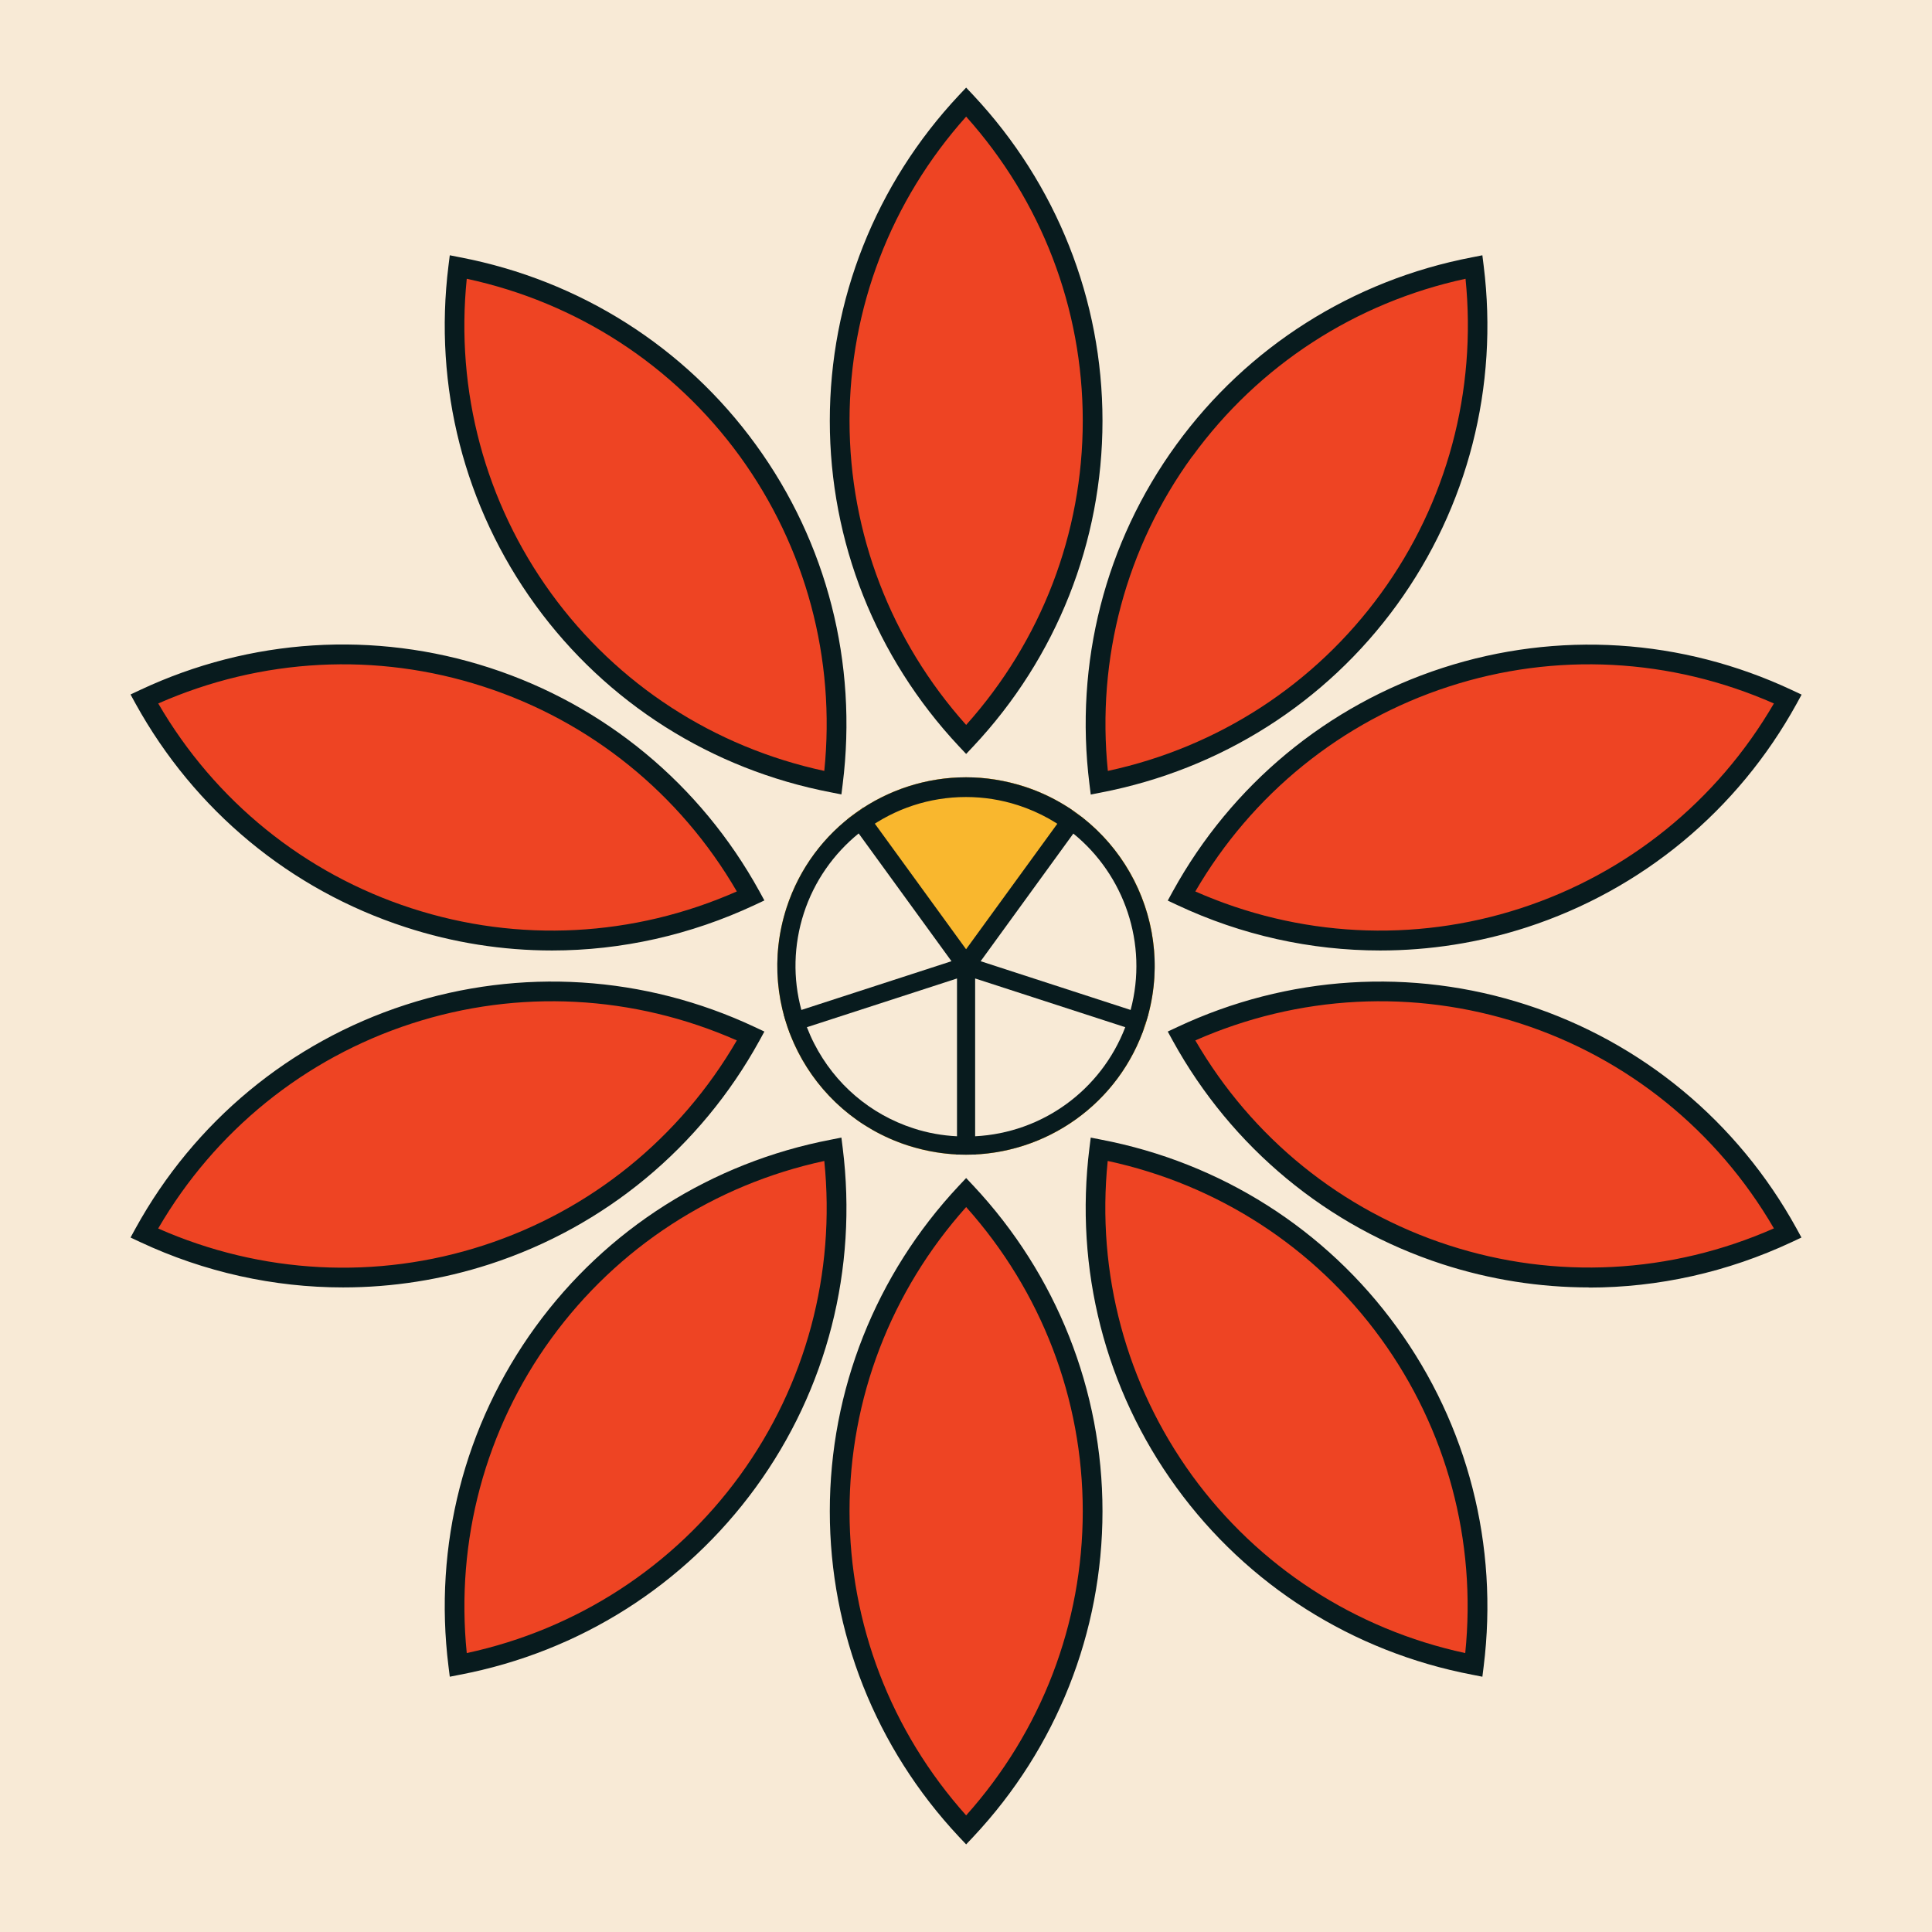
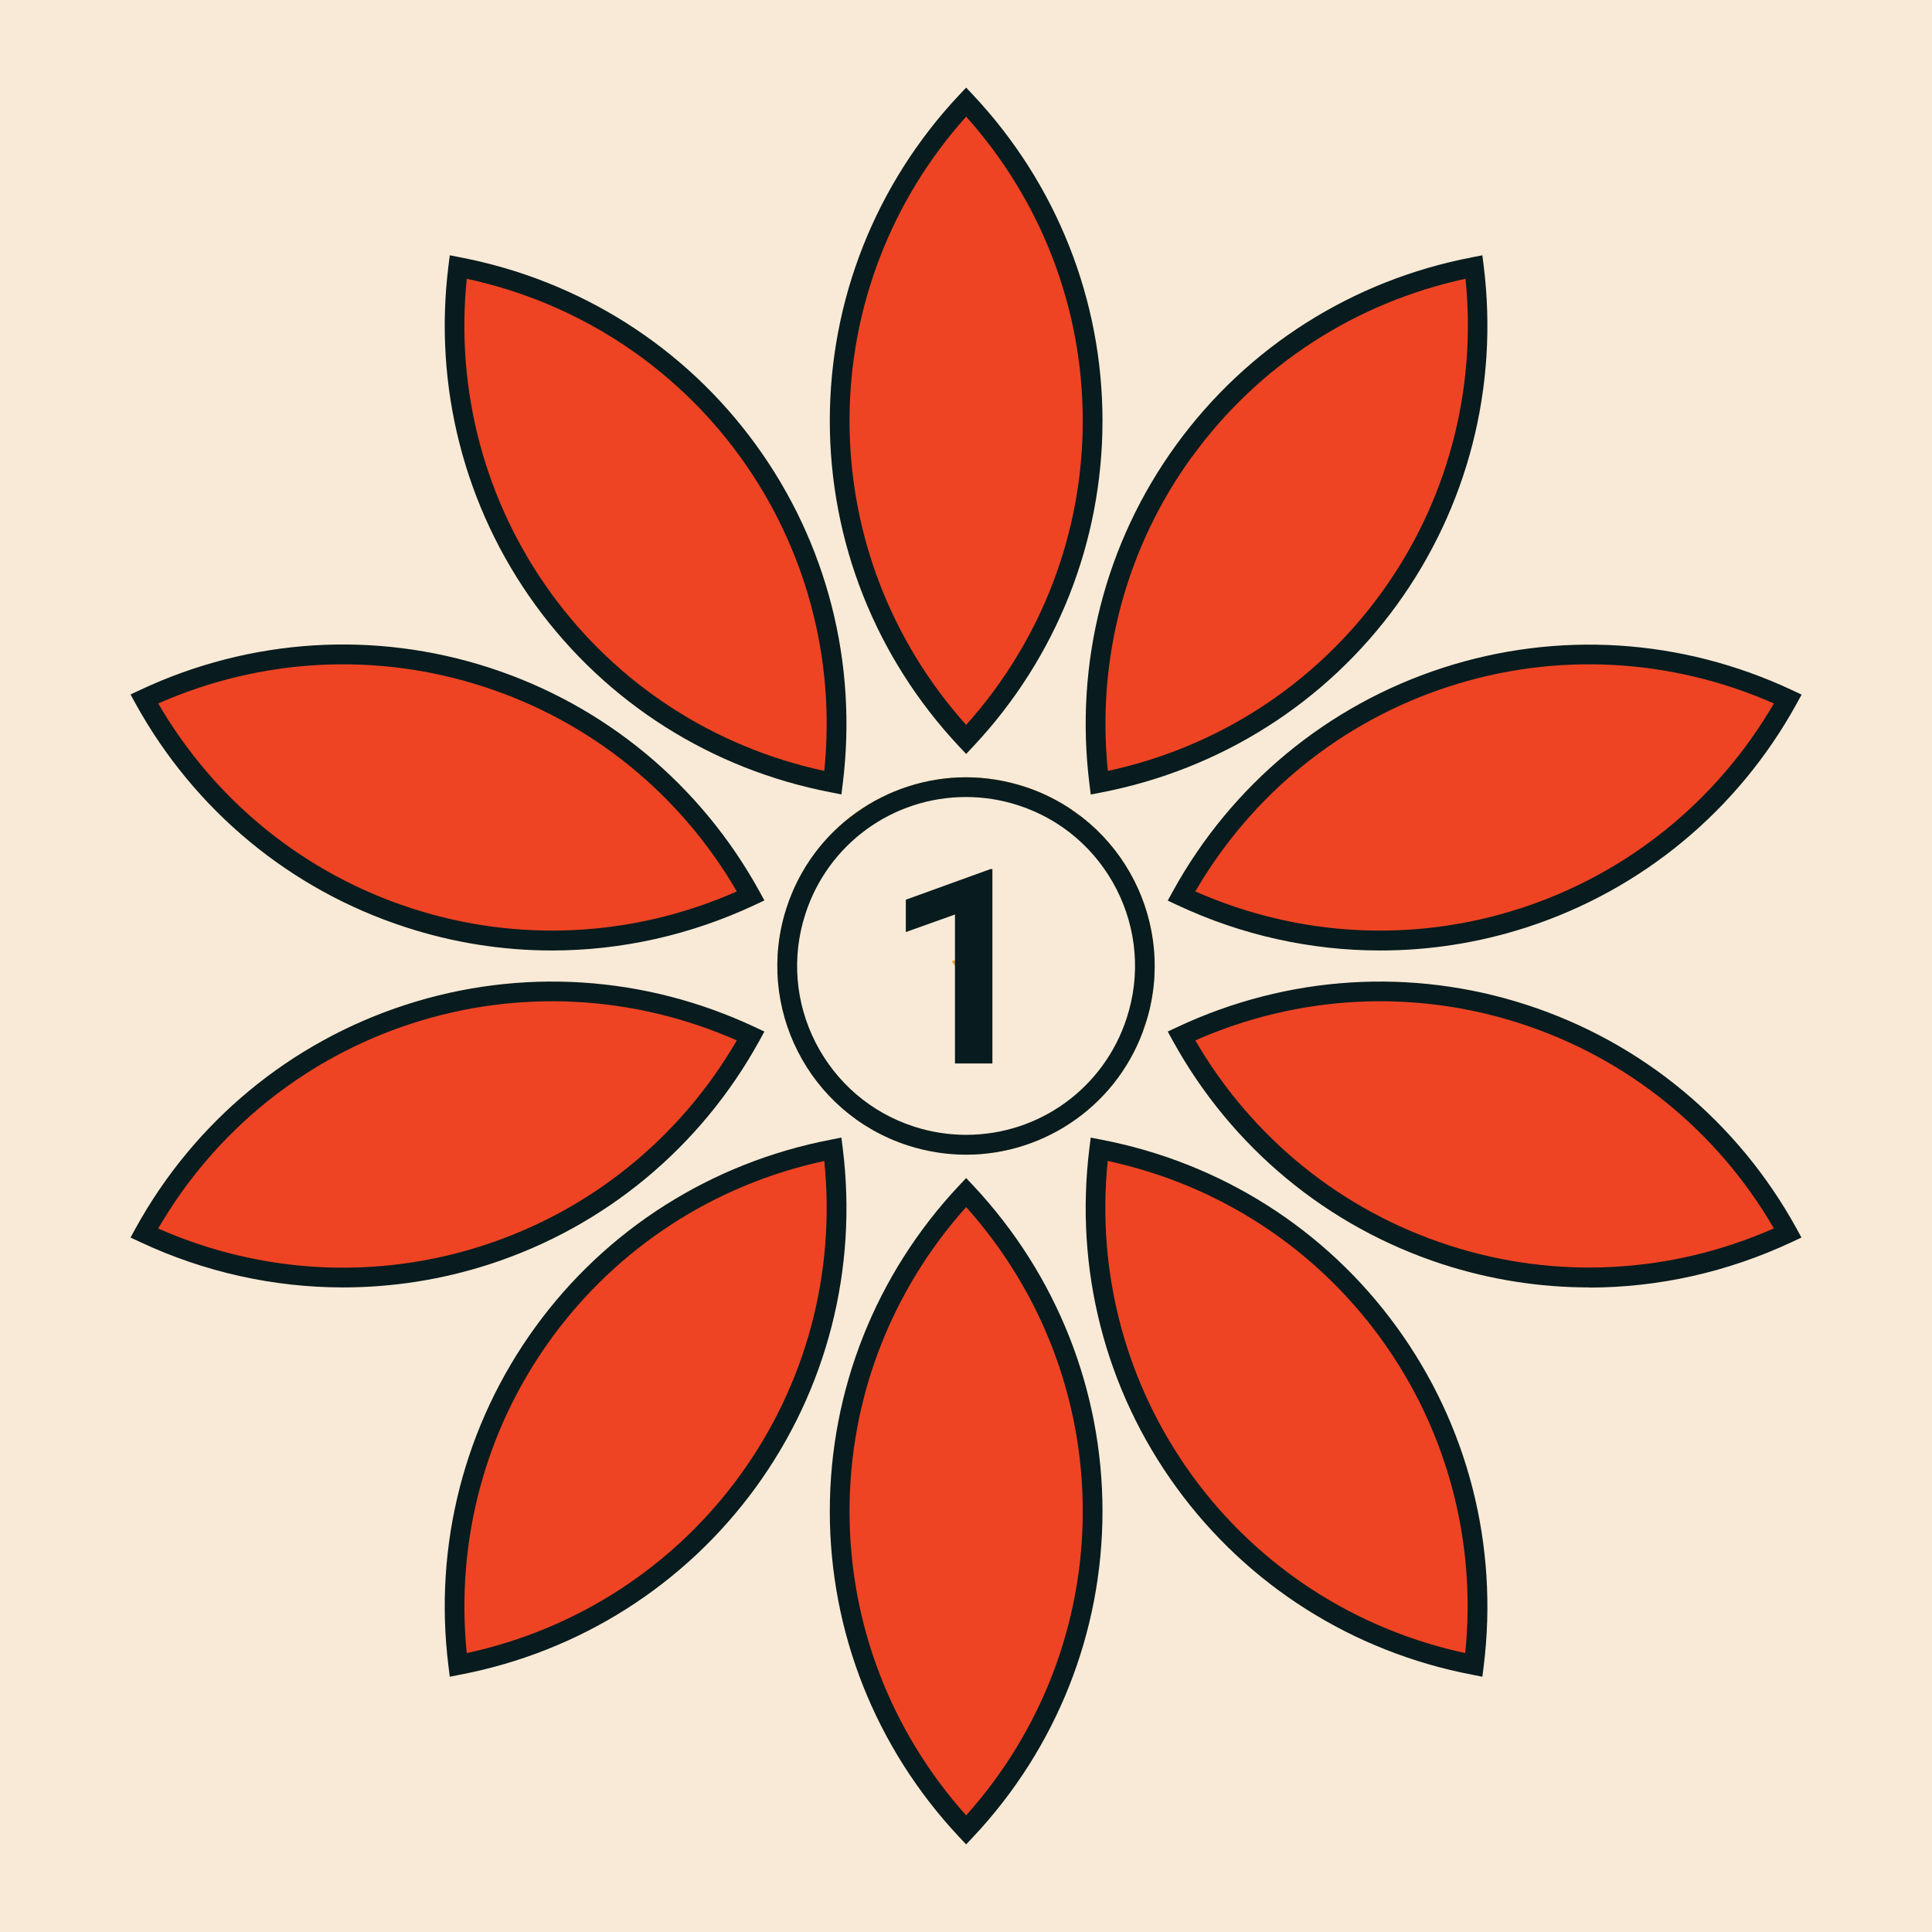
<svg xmlns="http://www.w3.org/2000/svg" id="Layer_2" data-name="Layer 2" viewBox="0 0 133.2 133.2">
  <defs>
    <style>
      .cls-1 {
        fill: #f8ead6;
      }

      .cls-2 {
        fill: #e6a631;
      }

      .cls-3 {
        fill: #081b1e;
      }

      .cls-4 {
-         fill: #f9b72e;
-       }
- 
-       .cls-5 {
        fill: #ee4423;
      }
    </style>
  </defs>
  <g id="Art">
-     <g>
-       <rect class="cls-1" width="133.2" height="133.2" />
-       <path class="cls-5" d="M57.89,29.01c0,8.51,3.33,16.22,8.72,21.98,5.39-5.75,8.72-13.47,8.72-21.98s-3.33-16.22-8.72-21.98c-5.39,5.75-8.72,13.47-8.72,21.98" />
-       <path class="cls-3" d="M66.61,51.98l-.5-.53c-5.74-6.13-8.9-14.1-8.9-22.44s3.16-16.32,8.9-22.44l.5-.53.5.53c5.74,6.13,8.9,14.1,8.9,22.44s-3.16,16.32-8.9,22.44l-.5.53ZM66.61,8.04c-5.19,5.8-8.04,13.22-8.04,20.97s2.85,15.17,8.04,20.97c5.19-5.8,8.04-13.21,8.04-20.97s-2.85-15.17-8.04-20.97Z" />
-       <path class="cls-5" d="M81.65,31.06c-5,6.88-6.85,15.08-5.87,22.9,7.74-1.49,14.97-5.77,19.97-12.66,5-6.88,6.85-15.08,5.87-22.9-7.75,1.49-14.97,5.77-19.97,12.66" />
-       <path class="cls-3" d="M75.2,54.77l-.09-.72c-1.04-8.33,1.08-16.64,5.99-23.39h0c4.91-6.75,12.15-11.34,20.39-12.92l.71-.14.09.72c1.04,8.33-1.09,16.64-5.99,23.39-4.9,6.75-12.15,11.34-20.39,12.93l-.71.14ZM82.2,31.46c-4.56,6.27-6.61,13.95-5.82,21.69,7.61-1.64,14.27-5.97,18.83-12.24,4.56-6.27,6.61-13.95,5.83-21.69-7.6,1.64-14.27,5.97-18.83,12.24h0Z" />
-       <path class="cls-5" d="M99.66,46.69c-8.09,2.63-14.4,8.18-18.21,15.08,7.14,3.35,15.5,4.13,23.6,1.5,8.09-2.63,14.4-8.18,18.21-15.08-7.14-3.35-15.5-4.13-23.6-1.5" />
-       <path class="cls-3" d="M95.15,65.53c-4.78,0-9.55-1.05-13.98-3.13l-.66-.31.35-.64c4.05-7.35,10.65-12.82,18.59-15.4h0c7.94-2.58,16.49-2.04,24.1,1.53l.66.31-.35.64c-4.05,7.35-10.66,12.82-18.59,15.4-3.3,1.07-6.71,1.6-10.11,1.6ZM82.41,61.46c7.11,3.14,15.05,3.56,22.43,1.16,7.38-2.4,13.55-7.4,17.46-14.12-7.12-3.14-15.06-3.56-22.43-1.16-7.38,2.4-13.55,7.4-17.46,14.12Z" />
-       <path class="cls-5" d="M105.05,69.92c-8.09-2.63-16.46-1.85-23.6,1.5,3.81,6.91,10.12,12.45,18.21,15.08,8.09,2.63,16.46,1.85,23.6-1.5-3.81-6.91-10.12-12.45-18.21-15.08" />
-       <path class="cls-3" d="M109.56,88.76c-3.4,0-6.81-.53-10.11-1.6-7.94-2.58-14.54-8.05-18.59-15.4l-.35-.64.66-.31c7.6-3.57,16.16-4.11,24.09-1.53h0c7.94,2.58,14.54,8.05,18.59,15.4l.35.64-.66.31c-4.44,2.08-9.21,3.14-13.99,3.14ZM82.41,71.73c3.91,6.73,10.09,11.73,17.46,14.12,7.38,2.4,15.31,1.98,22.43-1.16-3.91-6.73-10.09-11.73-17.46-14.12h0c-7.38-2.4-15.31-1.98-22.43,1.16Z" />
-       <path class="cls-5" d="M95.75,91.89c-5-6.88-12.23-11.17-19.97-12.66-.98,7.82.86,16.02,5.87,22.9,5,6.88,12.23,11.17,19.97,12.66.98-7.83-.86-16.02-5.87-22.9" />
-       <path class="cls-3" d="M102.2,115.6l-.71-.14c-8.24-1.58-15.49-6.17-20.39-12.92-4.91-6.75-7.03-15.06-5.99-23.39l.09-.72.71.14c8.24,1.58,15.49,6.17,20.39,12.93h0c4.9,6.75,7.03,15.05,5.99,23.39l-.09.72ZM76.37,80.04c-.79,7.74,1.27,15.41,5.82,21.69,4.56,6.27,11.22,10.6,18.83,12.24.79-7.74-1.27-15.42-5.82-21.69h0c-4.56-6.28-11.22-10.6-18.83-12.24Z" />
-       <path class="cls-5" d="M75.32,104.19c0-8.51-3.33-16.22-8.72-21.98-5.39,5.75-8.72,13.47-8.72,21.98s3.33,16.22,8.72,21.98c5.39-5.75,8.72-13.47,8.72-21.98" />
-       <path class="cls-3" d="M66.61,127.16l-.5-.53c-5.74-6.13-8.9-14.1-8.9-22.44s3.16-16.32,8.9-22.44l.5-.53.5.53c5.74,6.13,8.9,14.1,8.9,22.44s-3.16,16.32-8.9,22.44l-.5.53ZM66.61,83.22c-5.19,5.8-8.04,13.21-8.04,20.97s2.85,15.17,8.04,20.97c5.19-5.8,8.04-13.22,8.04-20.97s-2.85-15.17-8.04-20.97Z" />
-       <path class="cls-5" d="M51.56,102.13c5-6.88,6.85-15.08,5.87-22.9-7.74,1.49-14.97,5.77-19.97,12.66-5,6.88-6.85,15.08-5.87,22.9,7.75-1.49,14.97-5.77,19.97-12.66" />
-       <path class="cls-3" d="M31.01,115.6l-.09-.72c-1.04-8.33,1.09-16.64,5.99-23.39,4.9-6.75,12.15-11.34,20.39-12.92l.71-.14.09.72c1.04,8.33-1.08,16.64-5.99,23.39h0c-4.91,6.75-12.15,11.34-20.39,12.92l-.71.14ZM56.84,80.04c-7.61,1.64-14.27,5.97-18.83,12.24-4.56,6.27-6.61,13.95-5.83,21.69,7.6-1.64,14.27-5.97,18.83-12.24h0c4.56-6.28,6.61-13.95,5.82-21.69Z" />
-       <path class="cls-5" d="M33.55,86.51c8.09-2.63,14.4-8.18,18.21-15.08-7.14-3.35-15.5-4.13-23.6-1.5-8.09,2.63-14.4,8.18-18.21,15.08,7.14,3.35,15.5,4.13,23.6,1.5" />
-       <path class="cls-3" d="M23.65,88.76c-4.78,0-9.55-1.05-13.99-3.13l-.66-.31.35-.64c4.05-7.35,10.66-12.82,18.6-15.4,7.94-2.58,16.49-2.04,24.09,1.53l.66.31-.35.64c-4.05,7.35-10.65,12.82-18.59,15.4h0c-3.3,1.07-6.71,1.6-10.11,1.6ZM10.91,84.7c7.12,3.14,15.05,3.56,22.43,1.16,7.38-2.4,13.55-7.4,17.46-14.13-7.12-3.14-15.05-3.56-22.43-1.16-7.38,2.4-13.55,7.4-17.46,14.12Z" />
-       <path class="cls-5" d="M28.16,63.27c8.09,2.63,16.46,1.85,23.6-1.5-3.81-6.91-10.12-12.45-18.21-15.08-8.09-2.63-16.46-1.85-23.6,1.5,3.81,6.91,10.12,12.45,18.21,15.08" />
-       <path class="cls-3" d="M38.06,65.53c-3.4,0-6.81-.53-10.11-1.61h0c-7.94-2.58-14.54-8.05-18.6-15.4l-.35-.64.66-.31c7.6-3.57,16.16-4.11,24.1-1.53,7.94,2.58,14.54,8.05,18.59,15.4l.35.64-.66.31c-4.44,2.08-9.21,3.14-13.98,3.14ZM10.91,48.5c3.91,6.73,10.09,11.73,17.46,14.12h0c7.38,2.4,15.31,1.98,22.43-1.16-3.91-6.73-10.08-11.73-17.46-14.12-7.38-2.4-15.31-1.98-22.43,1.16Z" />
-       <path class="cls-5" d="M37.46,41.31c5,6.88,12.23,11.17,19.97,12.66.98-7.82-.86-16.02-5.87-22.9-5-6.88-12.23-11.17-19.97-12.66-.98,7.83.86,16.02,5.87,22.9" />
-       <path class="cls-3" d="M58.01,54.77l-.71-.14c-8.24-1.58-15.49-6.17-20.39-12.92-4.9-6.75-7.03-15.06-5.99-23.39l.09-.72.71.14c8.24,1.58,15.49,6.17,20.39,12.92,4.91,6.75,7.03,15.06,5.99,23.39l-.09.72ZM32.18,19.22c-.79,7.74,1.27,15.42,5.82,21.69h0c4.56,6.28,11.22,10.6,18.83,12.24.79-7.74-1.27-15.41-5.82-21.69-4.56-6.27-11.22-10.6-18.83-12.24Z" />
-       <path class="cls-4" d="M79.61,66.6c0,7.18-5.82,13.01-13.01,13.01s-13.01-5.82-13.01-13.01,5.82-13.01,13.01-13.01,13.01,5.82,13.01,13.01" />
-       <path class="cls-1" d="M55.63,70.82c.15.38.31.75.5,1.12,1.43,2.8,3.86,4.88,6.84,5.85.98.32,1.99.5,3.01.55v-10.88l-10.35,3.36Z" />
-       <path class="cls-1" d="M74.01,57.47l-6.39,8.8,10.34,3.36c1.22-4.57-.44-9.31-3.95-12.16Z" />
-       <path class="cls-1" d="M67.23,78.34c4.64-.24,8.68-3.18,10.35-7.52l-10.35-3.36v10.88Z" />
-       <path class="cls-4" d="M73,56.74c-.84-.55-1.76-1-2.76-1.33-1.18-.38-2.41-.58-3.64-.58-2.34,0-4.54.69-6.4,1.9l6.4,8.81,6.39-8.8Z" />
-       <path class="cls-1" d="M59.2,57.46c-1.72,1.4-3.06,3.28-3.78,5.5-.71,2.19-.76,4.5-.17,6.67l10.35-3.36-6.4-8.81Z" />
-       <path class="cls-2" d="M54.45,71.2h0s-.02-.07-.03-.1l.03.1Z" />
-       <path class="cls-2" d="M65.99,66.8l-.38-.53-10.35,3.36c.11.4.23.79.38,1.18l10.35-3.36v-.65Z" />
-       <path class="cls-2" d="M66.23,66.07l.38-.53-6.4-8.81c-.35.23-.68.47-1.01.73l6.4,8.81.62-.2Z" />
-       <path class="cls-2" d="M59.47,55.71l-1.01.73v.02c.34-.26.67-.5,1.02-.73v-.02Z" />
-       <polygon class="cls-2" points="66.61 66.6 66.11 66.23 66.23 66.07 65.61 66.27 65.99 66.8 65.99 66.6 66.61 66.6" />
-       <path class="cls-2" d="M78.77,71.2l.04-.12s-.03.08-.04.12h0Z" />
-       <path class="cls-2" d="M67.23,66.8v.65l10.35,3.36c.07-.19.15-.38.22-.58.06-.2.11-.4.16-.6l-10.34-3.36-.38.53Z" />
-       <path class="cls-2" d="M66.61,67.25l-.62.2v10.88c.21.01.42.02.62.02s.41-.01.62-.02v-10.88l-.62-.2Z" />
-       <polygon class="cls-2" points="66.61 66.6 66.11 66.96 65.99 66.8 65.99 67.45 66.61 67.25 66.42 67.19 66.61 66.6" />
-       <polygon class="cls-2" points="66.61 66.6 65.99 66.6 65.99 66.8 66.11 66.96 66.61 66.6" />
-       <polygon class="cls-2" points="66.61 66.6 66.8 67.19 66.61 67.25 67.23 67.45 67.23 66.8 67.11 66.96 66.61 66.6" />
-       <polygon class="cls-2" points="66.61 66.6 66.42 67.19 66.61 67.25 66.8 67.19 66.61 66.6" />
-       <path class="cls-2" d="M74.75,56.46l-.13-.09s.08.06.12.1h0Z" />
-       <path class="cls-2" d="M73.74,55.73h0s.06.04.08.06l-.08-.06Z" />
-       <path class="cls-2" d="M67,66.07l.62.2,6.39-8.8c-.32-.26-.66-.5-1.01-.73l-6.39,8.8.38.53Z" />
-       <polygon class="cls-2" points="66.61 66.6 66.8 66.01 67 66.07 66.61 65.54 66.23 66.07 66.42 66.01 66.61 66.6" />
-       <polygon class="cls-2" points="66.61 66.6 66.42 66.01 66.23 66.07 66.11 66.23 66.61 66.6" />
-       <polygon class="cls-2" points="67.11 66.23 66.61 66.6 67.23 66.6 67.23 66.8 67.62 66.27 67 66.07 67.11 66.23" />
-       <polygon class="cls-2" points="66.61 66.6 67.11 66.23 67 66.07 66.8 66.01 66.61 66.6" />
-       <polygon class="cls-2" points="66.61 66.6 67.11 66.96 67.23 66.8 67.23 66.6 66.61 66.6" />
-       <path class="cls-2" d="M73.82,55.79l.8.58c-.26-.2-.52-.4-.8-.58Z" />
-       <path class="cls-2" d="M78.98,70.62c.04-.13.07-.26.11-.39l-.28.86c.06-.16.12-.31.17-.47Z" />
-       <path class="cls-2" d="M66.61,54.83c1.23,0,2.45.19,3.64.58,1,.32,1.92.78,2.76,1.33l.73-1.01c-.95-.62-1.98-1.14-3.11-1.5-1.34-.43-2.69-.64-4.02-.64-2.56,0-5.03.77-7.12,2.14l.73,1c1.86-1.21,4.06-1.9,6.4-1.9Z" />
-       <path class="cls-2" d="M55.25,69.64c-.59-2.18-.54-4.48.17-6.67.72-2.22,2.06-4.11,3.78-5.5l-.73-1c-1.91,1.53-3.42,3.61-4.23,6.12-.94,2.89-.8,5.87.18,8.52l-.35-1.08,1.18-.38Z" />
-       <path class="cls-2" d="M62.98,77.78c-2.99-.97-5.42-3.05-6.84-5.85-.19-.37-.35-.74-.5-1.12l-1.18.38c1.35,3.56,4.24,6.5,8.14,7.76,1.13.37,2.27.56,3.4.62v-1.24c-1.02-.05-2.03-.24-3.01-.55Z" />
-       <path class="cls-2" d="M67.23,78.34v1.24c5.04-.24,9.66-3.43,11.53-8.38l-1.18-.38c-1.67,4.34-5.71,7.28-10.35,7.52Z" />
-       <path class="cls-2" d="M77.96,69.63l1.18.38c1.4-5.11-.46-10.39-4.4-13.55l-.73,1.01c3.51,2.85,5.17,7.59,3.95,12.16Z" />
-       <path class="cls-2" d="M55.25,69.64l-1.18.38.35,1.08s.02.07.03.1l1.18-.38c-.15-.39-.28-.78-.38-1.18Z" />
-       <path class="cls-2" d="M60.21,56.73l-.73-1c-.35.23-.68.47-1.01.73l.73,1c.32-.26.66-.51,1.01-.73Z" />
-       <path class="cls-2" d="M77.96,69.63c-.05.2-.1.4-.16.6-.06.2-.14.39-.22.58l1.18.38s.03-.08.04-.12l.28-.86c.02-.07.04-.14.06-.21l-1.18-.38Z" />
-       <path class="cls-2" d="M74.01,57.47l.73-1.01s-.08-.06-.12-.1l-.8-.58s-.06-.03-.08-.05l-.73,1.01c.35.23.69.47,1.01.73Z" />
-       <rect class="cls-3" x="53.94" y="67.92" width="12.98" height="1.36" transform="translate(-18.22 22) rotate(-17.97)" />
-       <rect class="cls-3" x="62.1" y="54.84" width="1.36" height="13" transform="translate(-24.06 48.62) rotate(-36)" />
-       <rect class="cls-3" x="72.1" y="62.11" width="1.36" height="12.98" transform="translate(-14.96 116.62) rotate(-72)" />
-       <rect class="cls-3" x="65.92" y="66.6" width="1.36" height="13" />
-       <rect class="cls-3" x="63.93" y="60.67" width="12.98" height="1.36" transform="translate(-20.61 82.23) rotate(-53.98)" />
-       <path class="cls-3" d="M66.6,54.95h0c1.22,0,2.43.19,3.6.57,2.96.96,5.36,3.02,6.78,5.79,1.41,2.77,1.66,5.93.7,8.88-1.56,4.81-6.01,8.05-11.07,8.05-1.22,0-2.43-.19-3.6-.57-2.96-.96-5.36-3.02-6.78-5.79-1.41-2.77-1.66-5.93-.7-8.88,1.56-4.81,6.01-8.05,11.07-8.05M66.6,53.59c-5.48,0-10.58,3.49-12.37,8.99-2.22,6.83,1.52,14.17,8.35,16.39,1.34.43,2.69.64,4.02.64,5.48,0,10.58-3.49,12.37-8.99,2.22-6.83-1.52-14.17-8.35-16.39-1.34-.43-2.69-.64-4.02-.64h0Z" />
-       <path class="cls-1" d="M55.63,70.82c.15.38.31.75.5,1.12,1.43,2.8,3.86,4.88,6.84,5.85.98.32,1.99.5,3.01.55v-10.88l-10.35,3.36Z" />
-       <path class="cls-1" d="M74,57.47l-6.39,8.8,10.34,3.36c1.22-4.57-.44-9.31-3.95-12.16Z" />
-       <path class="cls-1" d="M67.23,78.34c4.64-.24,8.68-3.18,10.35-7.52l-10.35-3.36v10.88Z" />
-       <path class="cls-1" d="M59.2,57.46c-1.72,1.4-3.06,3.28-3.78,5.5-.71,2.19-.76,4.5-.17,6.67l10.35-3.36-6.4-8.81Z" />
-       <path class="cls-2" d="M54.45,71.2h0s-.02-.07-.03-.1l.03.1Z" />
-       <path class="cls-2" d="M59.46,55.71l-1.01.73v.02c.34-.26.67-.5,1.02-.73v-.02Z" />
-       <path class="cls-2" d="M78.76,71.2l.04-.12s-.03.08-.04.12h0Z" />
-       <path class="cls-2" d="M74.74,56.46l-.13-.09s.08.06.12.1h0Z" />
-       <path class="cls-2" d="M73.73,55.73h0s.06.04.08.06l-.08-.06Z" />
-       <path class="cls-2" d="M73.81,55.79l.8.58c-.26-.2-.52-.4-.8-.58Z" />
-       <path class="cls-2" d="M78.97,70.62c.04-.13.07-.26.11-.39l-.28.86c.06-.16.12-.31.17-.47Z" />
-     </g>
+     <rect class="cls-1" width="133.2" height="133.2" />
+     <path class="cls-4" d="M57.89,29.01c0,8.51,3.33,16.22,8.72,21.98,5.39-5.75,8.72-13.47,8.72-21.98s-3.33-16.22-8.72-21.98c-5.39,5.75-8.72,13.47-8.72,21.98" />
+     <path class="cls-3" d="M66.61,51.98l-.5-.53c-5.74-6.13-8.9-14.1-8.9-22.44s3.16-16.32,8.9-22.44l.5-.53.5.53c5.74,6.13,8.9,14.1,8.9,22.44s-3.16,16.32-8.9,22.44l-.5.53ZM66.61,8.04c-5.19,5.8-8.04,13.22-8.04,20.97s2.85,15.17,8.04,20.97c5.19-5.8,8.04-13.21,8.04-20.97s-2.85-15.17-8.04-20.97Z" />
+     <path class="cls-4" d="M81.65,31.06c-5,6.88-6.85,15.08-5.87,22.9,7.74-1.49,14.97-5.77,19.97-12.66,5-6.88,6.85-15.08,5.87-22.9-7.75,1.49-14.97,5.77-19.97,12.66" />
+     <path class="cls-3" d="M75.2,54.77l-.09-.72c-1.04-8.33,1.08-16.64,5.99-23.39h0c4.91-6.75,12.15-11.34,20.39-12.92l.71-.14.09.72c1.04,8.33-1.09,16.64-5.99,23.39-4.9,6.75-12.15,11.34-20.39,12.93l-.71.14ZM82.2,31.46c-4.56,6.27-6.61,13.95-5.82,21.69,7.61-1.64,14.27-5.97,18.83-12.24,4.56-6.27,6.61-13.95,5.83-21.69-7.6,1.64-14.27,5.97-18.83,12.24h0Z" />
+     <path class="cls-4" d="M99.66,46.69c-8.09,2.63-14.4,8.18-18.21,15.08,7.14,3.35,15.5,4.13,23.6,1.5,8.09-2.63,14.4-8.18,18.21-15.08-7.14-3.35-15.5-4.13-23.6-1.5" />
+     <path class="cls-3" d="M95.15,65.53c-4.78,0-9.55-1.05-13.98-3.13l-.66-.31.35-.64c4.05-7.35,10.65-12.82,18.59-15.4h0c7.94-2.58,16.49-2.04,24.1,1.53l.66.31-.35.64c-4.05,7.35-10.66,12.82-18.59,15.4-3.3,1.07-6.71,1.6-10.11,1.6ZM82.41,61.46c7.11,3.14,15.05,3.56,22.43,1.16,7.38-2.4,13.55-7.4,17.46-14.12-7.12-3.14-15.06-3.56-22.43-1.16-7.38,2.4-13.55,7.4-17.46,14.12Z" />
+     <path class="cls-4" d="M105.05,69.92c-8.09-2.63-16.46-1.85-23.6,1.5,3.81,6.91,10.12,12.45,18.21,15.08,8.09,2.63,16.46,1.85,23.6-1.5-3.81-6.91-10.12-12.45-18.21-15.08" />
+     <path class="cls-3" d="M109.56,88.76c-3.4,0-6.81-.53-10.11-1.6-7.94-2.58-14.54-8.05-18.59-15.4l-.35-.64.66-.31c7.6-3.57,16.16-4.11,24.09-1.53h0c7.94,2.58,14.54,8.05,18.59,15.4l.35.64-.66.31c-4.44,2.08-9.21,3.14-13.99,3.14ZM82.41,71.73c3.91,6.73,10.09,11.73,17.46,14.12,7.38,2.4,15.31,1.98,22.43-1.16-3.91-6.73-10.09-11.73-17.46-14.12h0c-7.38-2.4-15.31-1.98-22.43,1.16Z" />
+     <path class="cls-4" d="M95.75,91.89c-5-6.88-12.23-11.17-19.97-12.66-.98,7.82.86,16.02,5.87,22.9,5,6.88,12.23,11.17,19.97,12.66.98-7.83-.86-16.02-5.87-22.9" />
+     <path class="cls-3" d="M102.2,115.6l-.71-.14c-8.24-1.58-15.49-6.17-20.39-12.92-4.91-6.75-7.03-15.06-5.99-23.39l.09-.72.71.14c8.24,1.58,15.49,6.17,20.39,12.93h0c4.9,6.75,7.03,15.05,5.99,23.39l-.09.72ZM76.37,80.04c-.79,7.74,1.27,15.41,5.82,21.69,4.56,6.27,11.22,10.6,18.83,12.24.79-7.74-1.27-15.42-5.82-21.69h0c-4.56-6.28-11.22-10.6-18.83-12.24Z" />
+     <path class="cls-4" d="M75.32,104.19c0-8.51-3.33-16.22-8.72-21.98-5.39,5.75-8.72,13.47-8.72,21.98s3.33,16.22,8.72,21.98c5.39-5.75,8.72-13.47,8.72-21.98" />
+     <path class="cls-3" d="M66.61,127.16l-.5-.53c-5.74-6.13-8.9-14.1-8.9-22.44s3.16-16.32,8.9-22.44l.5-.53.5.53c5.74,6.13,8.9,14.1,8.9,22.44s-3.16,16.32-8.9,22.44l-.5.53ZM66.61,83.22c-5.19,5.8-8.04,13.21-8.04,20.97s2.85,15.17,8.04,20.97c5.19-5.8,8.04-13.22,8.04-20.97s-2.85-15.17-8.04-20.97Z" />
+     <path class="cls-4" d="M51.56,102.13c5-6.88,6.85-15.08,5.87-22.9-7.74,1.49-14.97,5.77-19.97,12.66-5,6.88-6.85,15.08-5.87,22.9,7.75-1.49,14.97-5.77,19.97-12.66" />
+     <path class="cls-3" d="M31.01,115.6l-.09-.72c-1.04-8.33,1.09-16.64,5.99-23.39,4.9-6.75,12.15-11.34,20.39-12.92l.71-.14.09.72c1.04,8.33-1.08,16.64-5.99,23.39h0c-4.91,6.75-12.15,11.34-20.39,12.92l-.71.14ZM56.84,80.04c-7.61,1.64-14.27,5.97-18.83,12.24-4.56,6.27-6.61,13.95-5.83,21.69,7.6-1.64,14.27-5.97,18.83-12.24h0c4.56-6.28,6.61-13.95,5.82-21.69Z" />
+     <path class="cls-4" d="M33.55,86.51c8.09-2.63,14.4-8.18,18.21-15.08-7.14-3.35-15.5-4.13-23.6-1.5-8.09,2.63-14.4,8.18-18.21,15.08,7.14,3.35,15.5,4.13,23.6,1.5" />
+     <path class="cls-3" d="M23.65,88.76c-4.78,0-9.55-1.05-13.99-3.13l-.66-.31.35-.64c4.05-7.35,10.66-12.82,18.6-15.4,7.94-2.58,16.49-2.04,24.09,1.53l.66.31-.35.64c-4.05,7.35-10.65,12.82-18.59,15.4h0c-3.3,1.07-6.71,1.6-10.11,1.6ZM10.91,84.7c7.12,3.14,15.05,3.56,22.43,1.16,7.38-2.4,13.55-7.4,17.46-14.13-7.12-3.14-15.05-3.56-22.43-1.16-7.38,2.4-13.55,7.4-17.46,14.12Z" />
+     <path class="cls-4" d="M28.16,63.27c8.09,2.63,16.46,1.85,23.6-1.5-3.81-6.91-10.12-12.45-18.21-15.08-8.09-2.63-16.46-1.85-23.6,1.5,3.81,6.91,10.12,12.45,18.21,15.08" />
+     <path class="cls-3" d="M38.06,65.53c-3.4,0-6.81-.53-10.11-1.61h0c-7.94-2.58-14.54-8.05-18.6-15.4l-.35-.64.66-.31c7.6-3.57,16.16-4.11,24.1-1.53,7.94,2.58,14.54,8.05,18.59,15.4l.35.64-.66.31c-4.44,2.08-9.21,3.14-13.98,3.14ZM10.91,48.5c3.91,6.73,10.09,11.73,17.46,14.12h0c7.38,2.4,15.31,1.98,22.43-1.16-3.91-6.73-10.08-11.73-17.46-14.12-7.38-2.4-15.31-1.98-22.43,1.16Z" />
+     <path class="cls-4" d="M37.46,41.31c5,6.88,12.23,11.17,19.97,12.66.98-7.82-.86-16.02-5.87-22.9-5-6.88-12.23-11.17-19.97-12.66-.98,7.83.86,16.02,5.87,22.9" />
+     <path class="cls-3" d="M58.01,54.77l-.71-.14c-8.24-1.58-15.49-6.17-20.39-12.92-4.9-6.75-7.03-15.06-5.99-23.39l.09-.72.71.14c8.24,1.58,15.49,6.17,20.39,12.92,4.91,6.75,7.03,15.06,5.99,23.39l-.09.72ZM32.18,19.22c-.79,7.74,1.27,15.42,5.82,21.69h0c4.56,6.28,11.22,10.6,18.83,12.24.79-7.74-1.27-15.41-5.82-21.69-4.56-6.27-11.22-10.6-18.83-12.24Z" />
+     <path class="cls-1" d="M55.63,70.82c.15.38.31.75.5,1.12,1.43,2.8,3.86,4.88,6.84,5.85.98.32,1.99.5,3.01.55v-10.88l-10.35,3.36Z" />
+     <path class="cls-1" d="M74.01,57.47l-6.39,8.8,10.34,3.36c1.22-4.57-.44-9.31-3.95-12.16Z" />
+     <path class="cls-1" d="M67.23,78.34c4.64-.24,8.68-3.18,10.35-7.52l-10.35-3.36v10.88Z" />
+     <path class="cls-1" d="M59.2,57.46c-1.72,1.4-3.06,3.28-3.78,5.5-.71,2.19-.76,4.5-.17,6.67l10.35-3.36-6.4-8.81Z" />
+     <path class="cls-2" d="M54.45,71.2h0s-.02-.07-.03-.1l.03.1Z" />
+     <path class="cls-2" d="M59.47,55.71l-1.01.73v.02c.34-.26.67-.5,1.02-.73v-.02Z" />
+     <polygon class="cls-2" points="66.61 66.6 66.11 66.23 66.23 66.07 65.61 66.27 65.99 66.8 65.99 66.6 66.61 66.6" />
+     <path class="cls-2" d="M78.77,71.2l.04-.12s-.03.08-.04.12h0Z" />
+     <polygon class="cls-2" points="66.61 66.6 66.11 66.96 65.99 66.8 65.99 67.45 66.61 67.25 66.42 67.19 66.61 66.6" />
+     <polygon class="cls-2" points="66.61 66.6 65.99 66.6 65.99 66.8 66.11 66.96 66.61 66.6" />
+     <polygon class="cls-2" points="66.61 66.6 66.8 67.19 66.61 67.25 67.23 67.45 67.23 66.8 67.11 66.96 66.61 66.6" />
+     <polygon class="cls-2" points="66.61 66.6 66.42 67.19 66.61 67.25 66.8 67.19 66.61 66.6" />
+     <path class="cls-2" d="M74.75,56.46l-.13-.09s.08.06.12.1h0Z" />
+     <path class="cls-2" d="M73.74,55.73h0s.06.04.08.06l-.08-.06Z" />
+     <polygon class="cls-2" points="66.61 66.6 66.8 66.01 67 66.07 66.61 65.54 66.23 66.07 66.42 66.01 66.61 66.6" />
+     <polygon class="cls-2" points="66.61 66.6 66.42 66.01 66.23 66.07 66.11 66.23 66.61 66.6" />
+     <polygon class="cls-2" points="67.11 66.23 66.61 66.6 67.23 66.6 67.23 66.8 67.62 66.27 67 66.07 67.11 66.23" />
+     <polygon class="cls-2" points="66.61 66.6 67.11 66.23 67 66.07 66.8 66.01 66.61 66.6" />
+     <polygon class="cls-2" points="66.61 66.6 67.11 66.96 67.23 66.8 67.23 66.6 66.61 66.6" />
+     <path class="cls-2" d="M73.82,55.79l.8.58c-.26-.2-.52-.4-.8-.58Z" />
+     <path class="cls-2" d="M78.98,70.62c.04-.13.07-.26.11-.39l-.28.86c.06-.16.12-.31.17-.47Z" />
+     <path class="cls-2" d="M66.61,54.83c1.23,0,2.45.19,3.64.58,1,.32,1.92.78,2.76,1.33l.73-1.01c-.95-.62-1.98-1.14-3.11-1.5-1.34-.43-2.69-.64-4.02-.64-2.56,0-5.03.77-7.12,2.14l.73,1c1.86-1.21,4.06-1.9,6.4-1.9Z" />
+     <path class="cls-2" d="M55.25,69.64c-.59-2.18-.54-4.48.17-6.67.72-2.22,2.06-4.11,3.78-5.5l-.73-1c-1.91,1.53-3.42,3.61-4.23,6.12-.94,2.89-.8,5.87.18,8.52l-.35-1.08,1.18-.38Z" />
+     <path class="cls-2" d="M62.98,77.78c-2.99-.97-5.42-3.05-6.84-5.85-.19-.37-.35-.74-.5-1.12l-1.18.38c1.35,3.56,4.24,6.5,8.14,7.76,1.13.37,2.27.56,3.4.62v-1.24c-1.02-.05-2.03-.24-3.01-.55Z" />
+     <path class="cls-2" d="M67.23,78.34v1.24c5.04-.24,9.66-3.43,11.53-8.38l-1.18-.38c-1.67,4.34-5.71,7.28-10.35,7.52Z" />
+     <path class="cls-2" d="M77.96,69.63l1.18.38c1.4-5.11-.46-10.39-4.4-13.55l-.73,1.01c3.51,2.85,5.17,7.59,3.95,12.16Z" />
+     <path class="cls-2" d="M55.25,69.64l-1.18.38.35,1.08s.02.07.03.1l1.18-.38c-.15-.39-.28-.78-.38-1.18Z" />
+     <path class="cls-2" d="M60.21,56.73l-.73-1c-.35.23-.68.47-1.01.73l.73,1c.32-.26.66-.51,1.01-.73Z" />
+     <path class="cls-2" d="M77.96,69.63c-.05.2-.1.4-.16.6-.06.2-.14.39-.22.58l1.18.38s.03-.08.04-.12l.28-.86c.02-.07.04-.14.06-.21l-1.18-.38Z" />
+     <path class="cls-2" d="M74.01,57.47l.73-1.01s-.08-.06-.12-.1l-.8-.58s-.06-.03-.08-.05l-.73,1.01c.35.23.69.47,1.01.73Z" />
+     <path class="cls-3" d="M66.6,54.95h0c1.22,0,2.43.19,3.6.57,2.96.96,5.36,3.02,6.78,5.79,1.41,2.77,1.66,5.93.7,8.88-1.56,4.81-6.01,8.05-11.07,8.05-1.22,0-2.43-.19-3.6-.57-2.96-.96-5.36-3.02-6.78-5.79-1.41-2.77-1.66-5.93-.7-8.88,1.56-4.81,6.01-8.05,11.07-8.05M66.6,53.59c-5.48,0-10.58,3.49-12.37,8.99-2.22,6.83,1.52,14.17,8.35,16.39,1.34.43,2.69.64,4.02.64,5.48,0,10.58-3.49,12.37-8.99,2.22-6.83-1.52-14.17-8.35-16.39-1.34-.43-2.69-.64-4.02-.64h0Z" />
+     <path class="cls-2" d="M54.45,71.2h0s-.02-.07-.03-.1l.03.1Z" />
+     <path class="cls-2" d="M59.46,55.71l-1.01.73v.02c.34-.26.67-.5,1.02-.73v-.02Z" />
+     <path class="cls-2" d="M78.76,71.2l.04-.12s-.03.08-.04.12h0Z" />
+     <path class="cls-2" d="M74.74,56.46l-.13-.09s.08.06.12.1h0Z" />
+     <path class="cls-2" d="M73.73,55.73h0s.06.04.08.06l-.08-.06Z" />
+     <path class="cls-2" d="M73.81,55.79l.8.58c-.26-.2-.52-.4-.8-.58Z" />
+     <path class="cls-2" d="M78.97,70.62c.04-.13.07-.26.11-.39l-.28.86c.06-.16.12-.31.17-.47Z" />
+   </g>
+   <g id="_of_Tiles" data-name="# of Tiles">
+     <path class="cls-3" d="M65.84,73.33v-10.28l-3.39,1.21v-2.23l5.83-2.11h.14v13.4h-2.59Z" />
  </g>
</svg>
